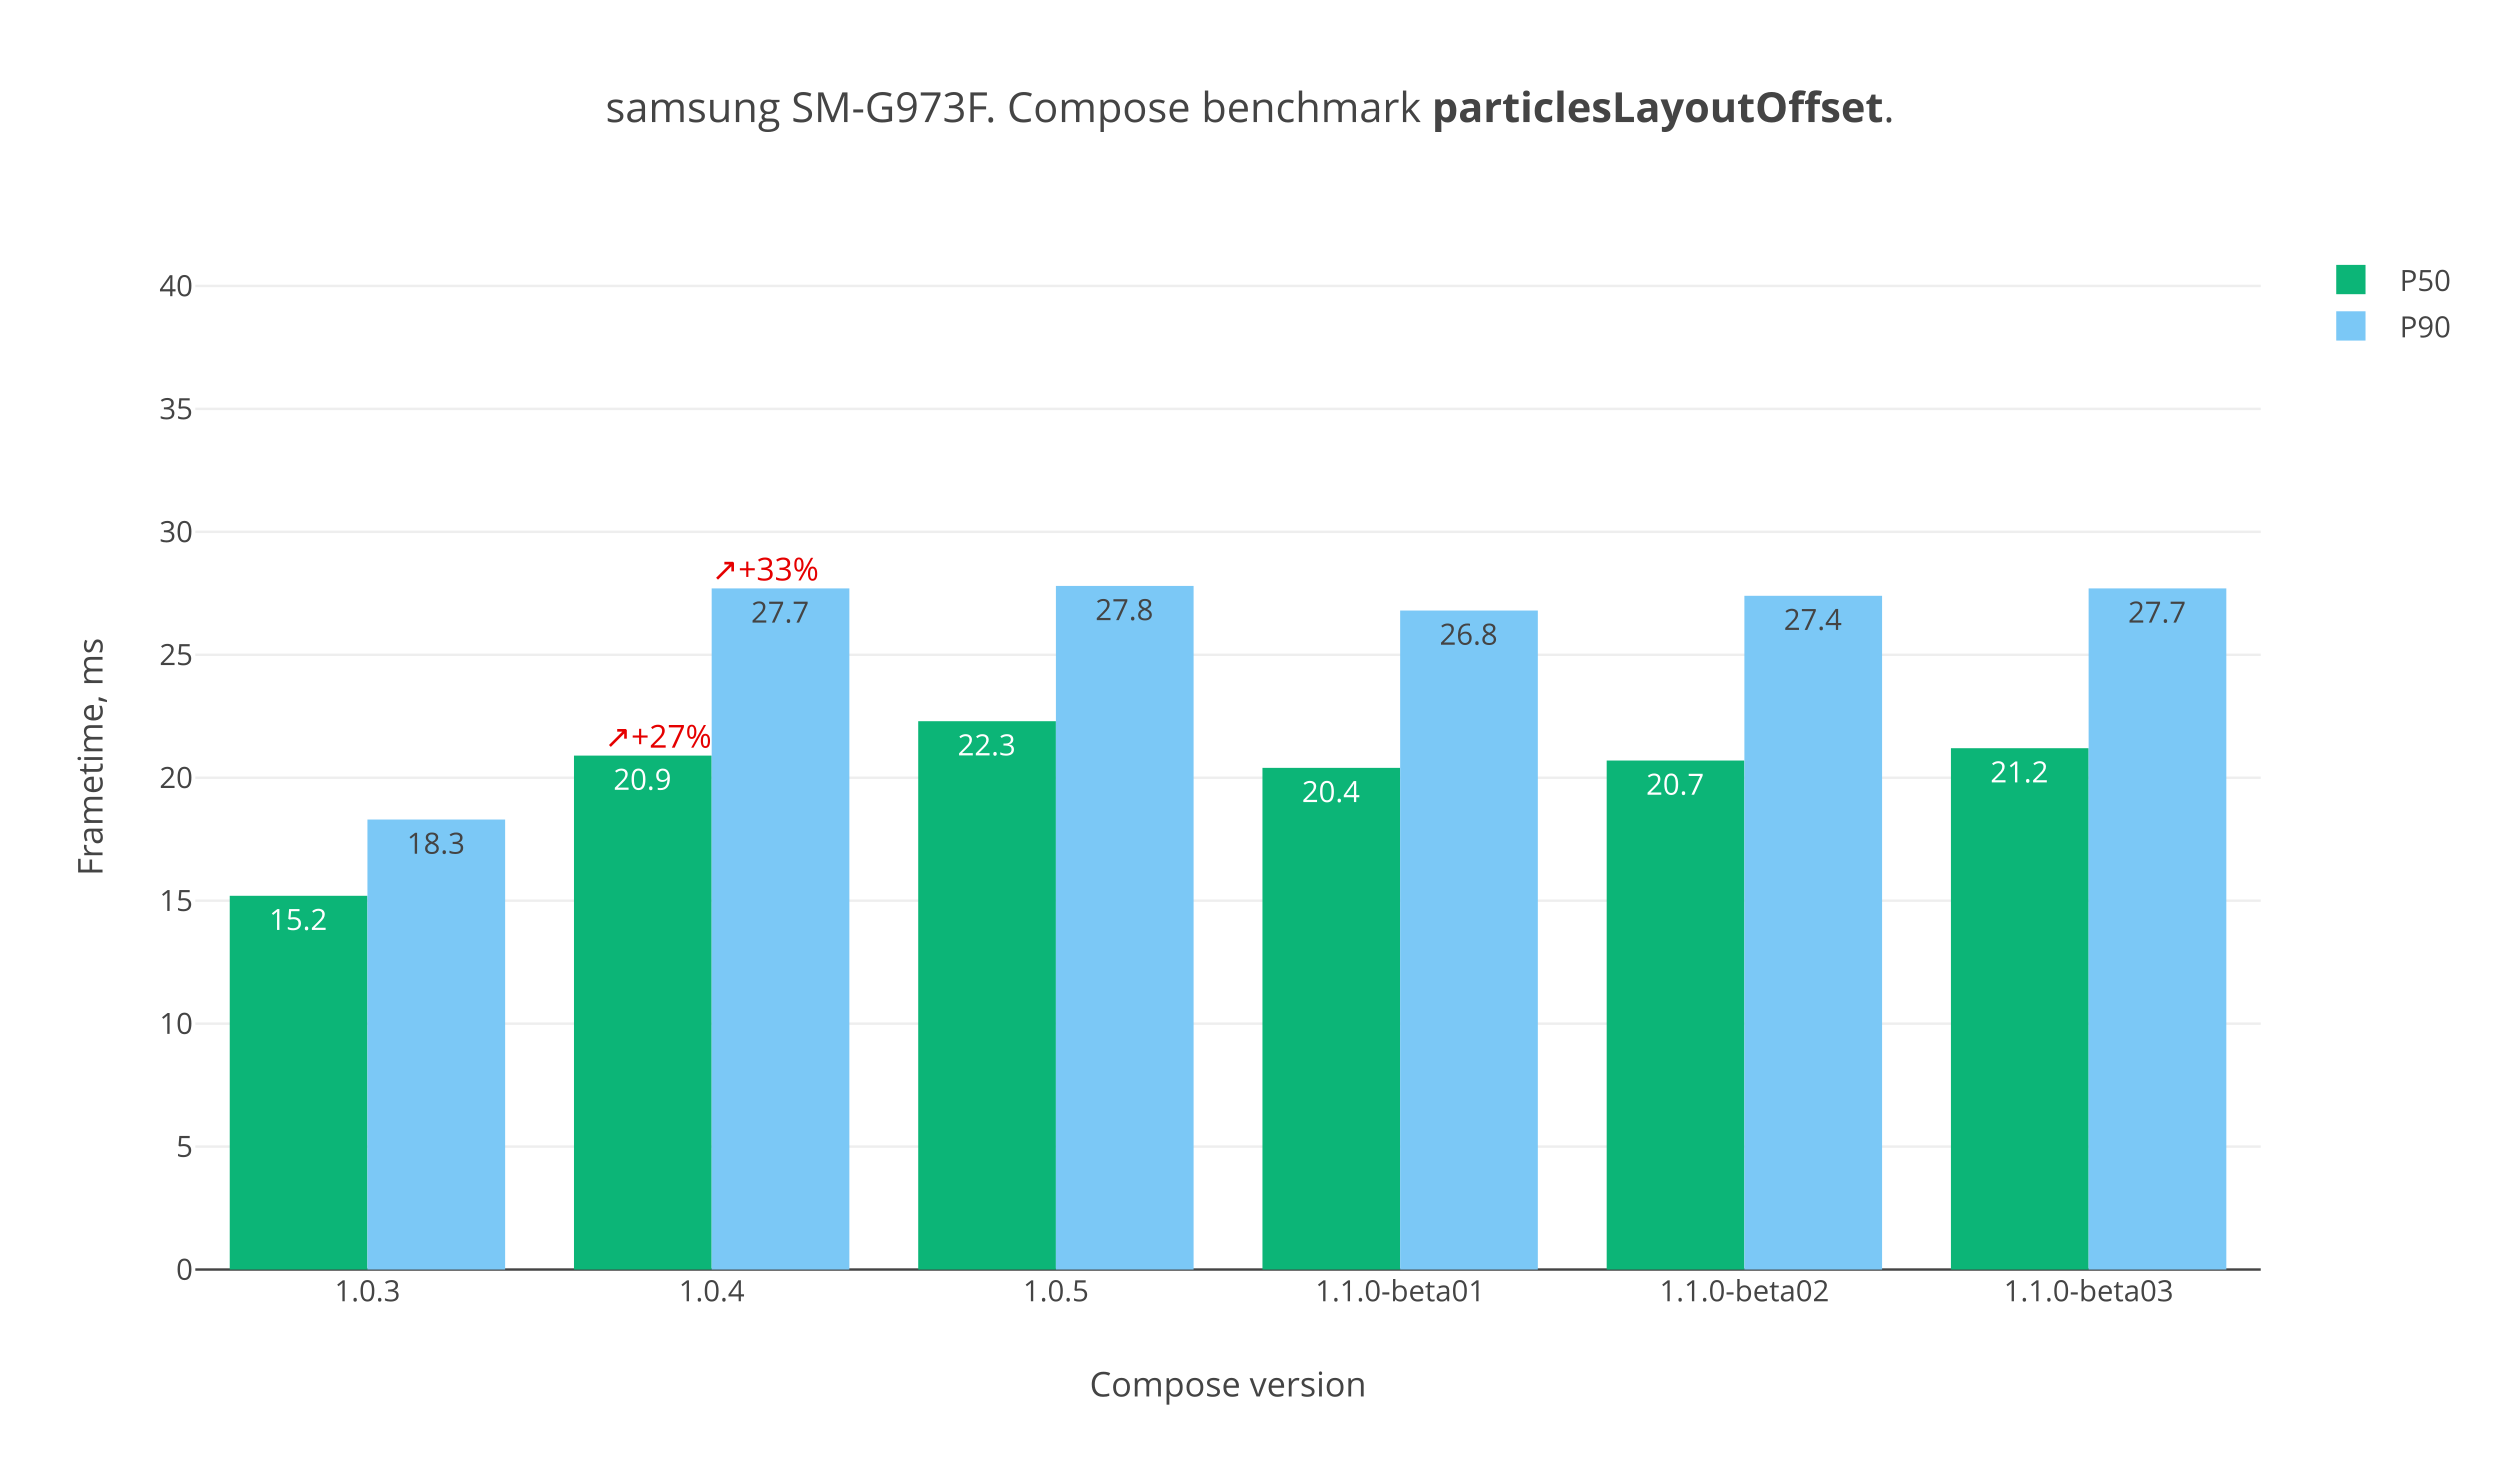
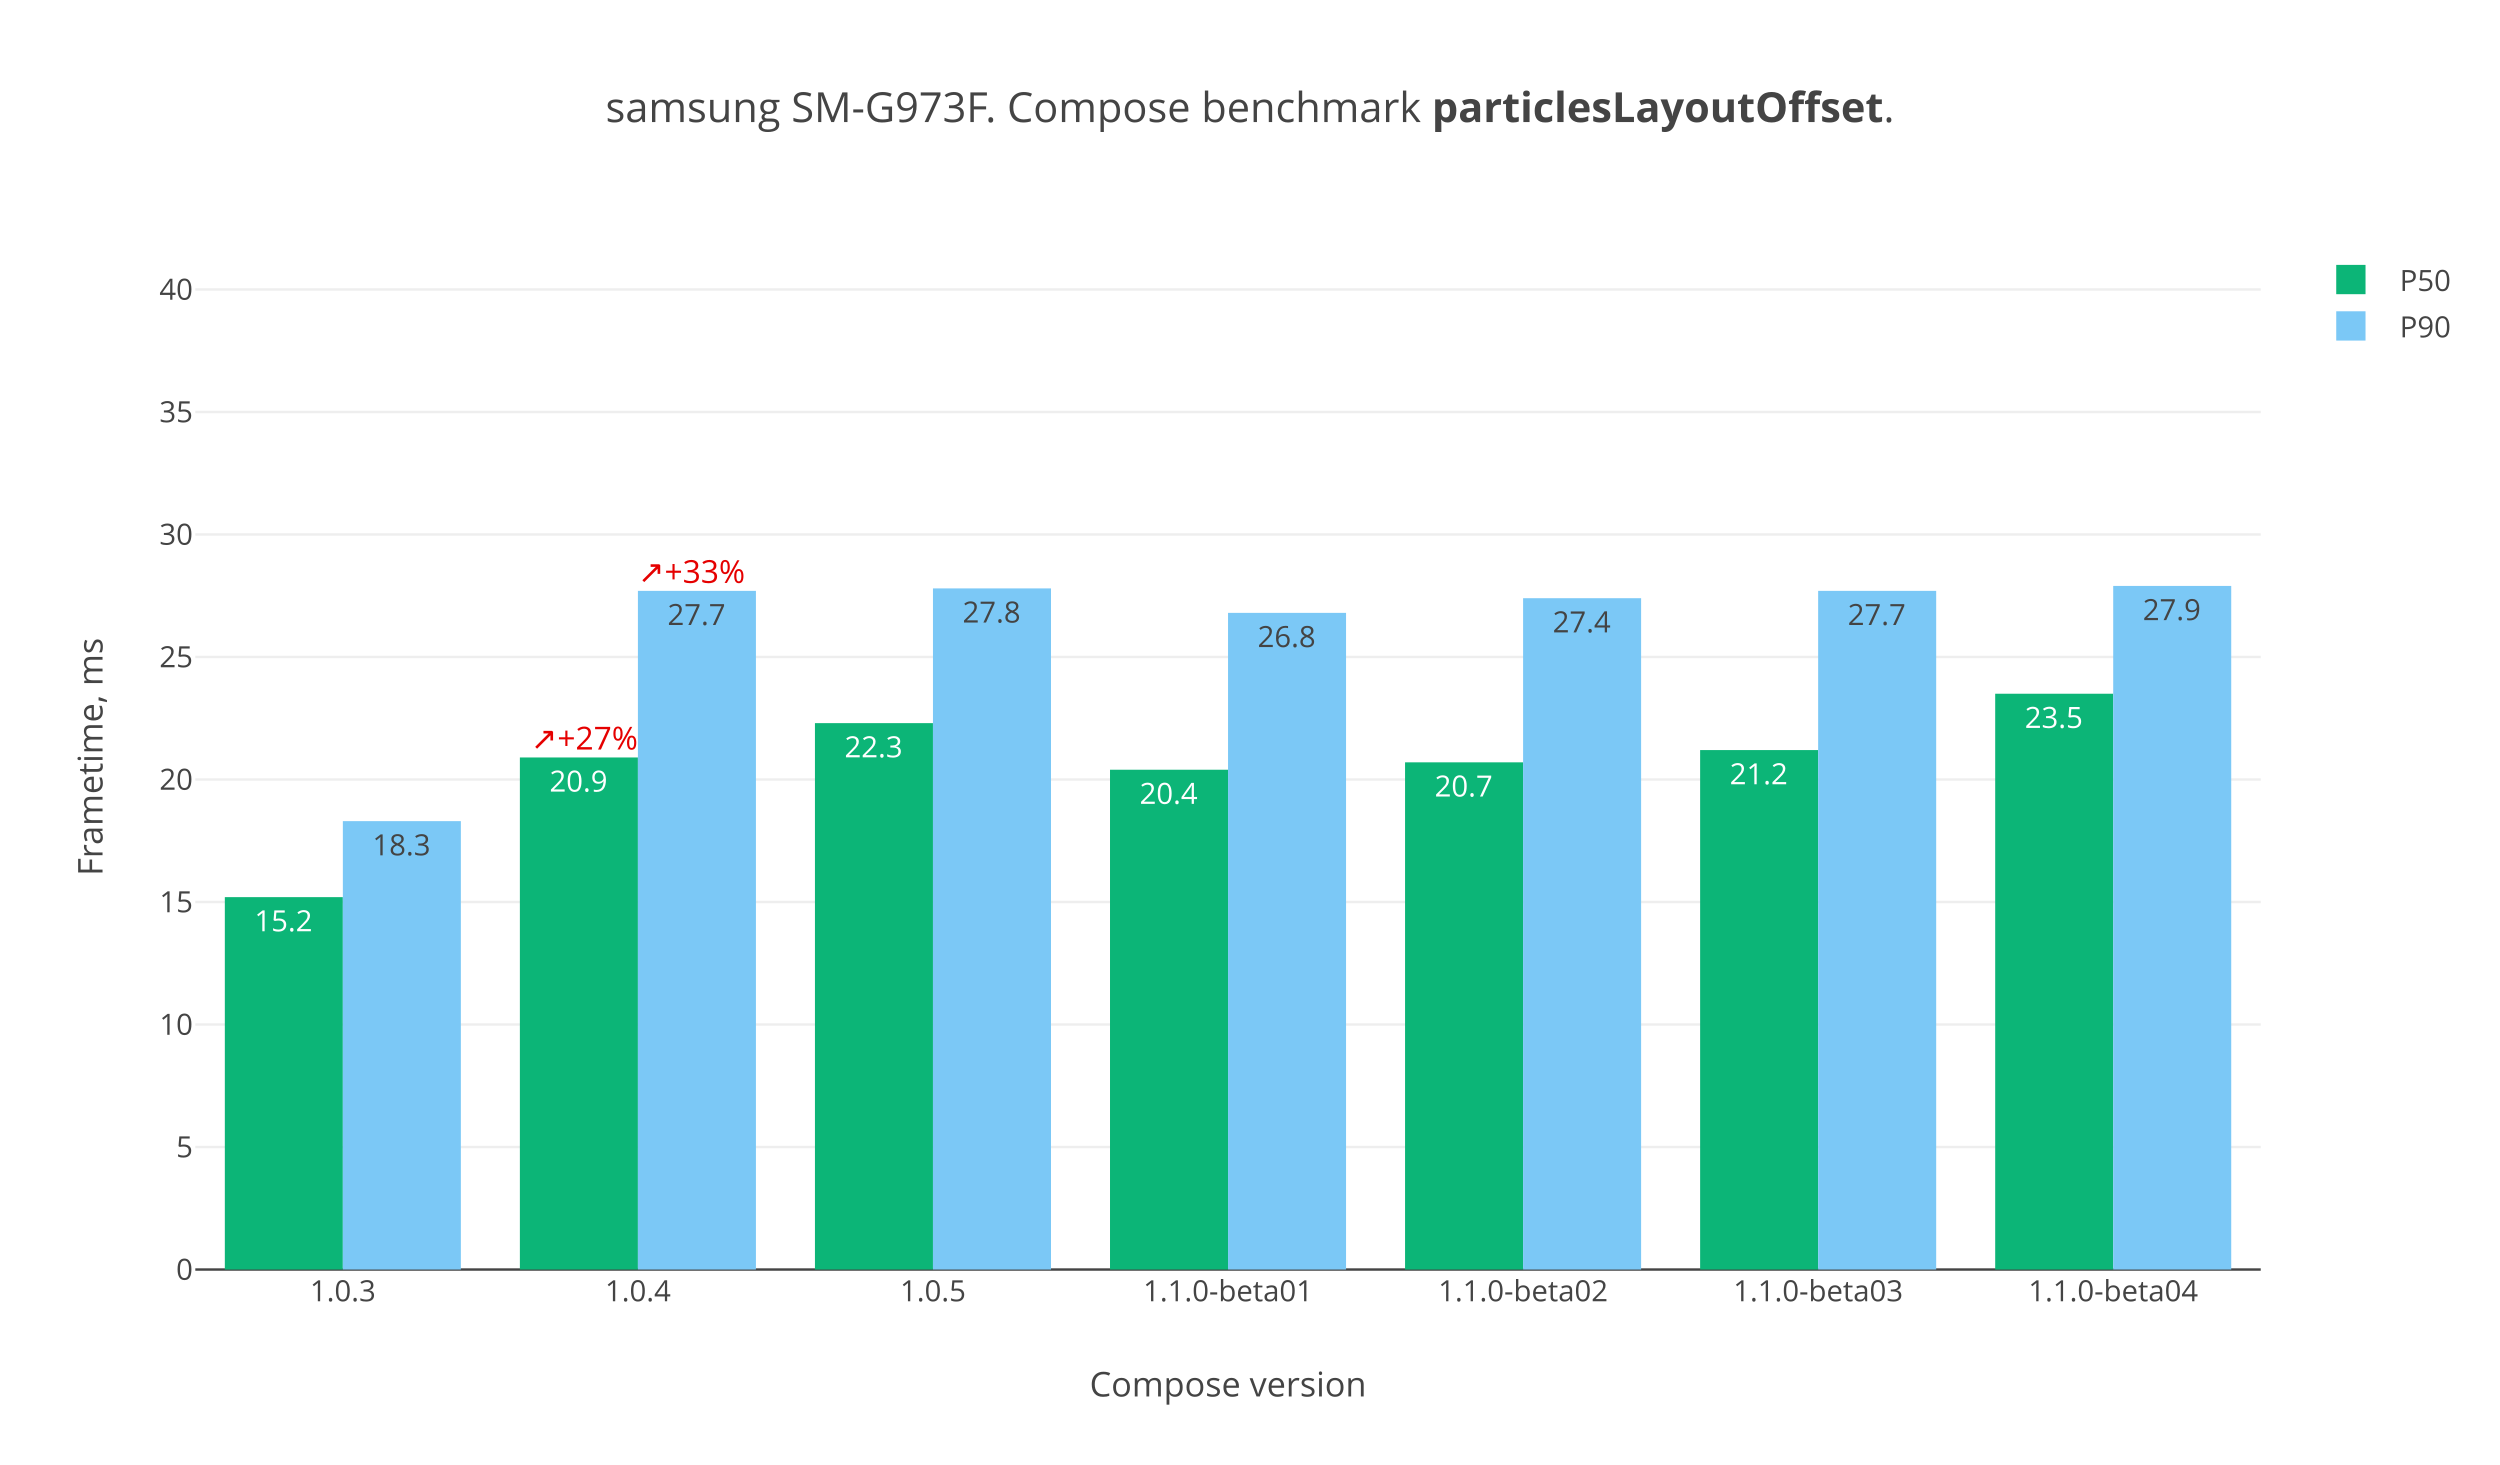
<svg xmlns="http://www.w3.org/2000/svg" class="main-svg" width="1024" height="600" style="" viewBox="0 0 1024 600">
  <rect x="0" y="0" width="1024" height="600" style="fill: rgb(255, 255, 255); fill-opacity: 1;" />
-   <defs id="defs-5847fc">
+   <defs id="defs-97a2b8">
    <g class="clips">
-       <clipPath id="clip5847fcxyplot" class="plotclip">
+       <clipPath id="clip97a2b8xyplot" class="plotclip">
        <rect width="846" height="420" />
      </clipPath>
-       <clipPath class="axesclip" id="clip5847fcx">
+       <clipPath class="axesclip" id="clip97a2b8x">
        <rect x="80" y="0" width="846" height="600" />
      </clipPath>
-       <clipPath class="axesclip" id="clip5847fcy">
+       <clipPath class="axesclip" id="clip97a2b8y">
        <rect x="0" y="100" width="1024" height="420" />
      </clipPath>
-       <clipPath class="axesclip" id="clip5847fcxy">
+       <clipPath class="axesclip" id="clip97a2b8xy">
        <rect x="80" y="100" width="846" height="420" />
      </clipPath>
    </g>
    <g class="gradients" />
  </defs>
  <g class="bglayer" />
  <g class="layer-below">
    <g class="imagelayer" />
    <g class="shapelayer" />
  </g>
  <g class="cartesianlayer">
    <g class="subplot xy">
      <g class="layer-subplot">
        <g class="shapelayer" />
        <g class="imagelayer" />
      </g>
      <g class="gridlayer">
        <g class="x" />
        <g class="y">
-           <path class="ygrid crisp" transform="translate(0,469.64)" d="M80,0h846" style="stroke: rgb(238, 238, 238); stroke-opacity: 1; stroke-width: 1px;" />
-           <path class="ygrid crisp" transform="translate(0,419.28)" d="M80,0h846" style="stroke: rgb(238, 238, 238); stroke-opacity: 1; stroke-width: 1px;" />
-           <path class="ygrid crisp" transform="translate(0,368.92)" d="M80,0h846" style="stroke: rgb(238, 238, 238); stroke-opacity: 1; stroke-width: 1px;" />
-           <path class="ygrid crisp" transform="translate(0,318.56)" d="M80,0h846" style="stroke: rgb(238, 238, 238); stroke-opacity: 1; stroke-width: 1px;" />
-           <path class="ygrid crisp" transform="translate(0,268.2)" d="M80,0h846" style="stroke: rgb(238, 238, 238); stroke-opacity: 1; stroke-width: 1px;" />
-           <path class="ygrid crisp" transform="translate(0,217.84)" d="M80,0h846" style="stroke: rgb(238, 238, 238); stroke-opacity: 1; stroke-width: 1px;" />
-           <path class="ygrid crisp" transform="translate(0,167.48)" d="M80,0h846" style="stroke: rgb(238, 238, 238); stroke-opacity: 1; stroke-width: 1px;" />
-           <path class="ygrid crisp" transform="translate(0,117.12)" d="M80,0h846" style="stroke: rgb(238, 238, 238); stroke-opacity: 1; stroke-width: 1px;" />
+           <path class="ygrid crisp" transform="translate(0,469.82)" d="M80,0h846" style="stroke: rgb(238, 238, 238); stroke-opacity: 1; stroke-width: 1px;" />
+           <path class="ygrid crisp" transform="translate(0,419.64)" d="M80,0h846" style="stroke: rgb(238, 238, 238); stroke-opacity: 1; stroke-width: 1px;" />
+           <path class="ygrid crisp" transform="translate(0,369.46)" d="M80,0h846" style="stroke: rgb(238, 238, 238); stroke-opacity: 1; stroke-width: 1px;" />
+           <path class="ygrid crisp" transform="translate(0,319.28)" d="M80,0h846" style="stroke: rgb(238, 238, 238); stroke-opacity: 1; stroke-width: 1px;" />
+           <path class="ygrid crisp" transform="translate(0,269.1)" d="M80,0h846" style="stroke: rgb(238, 238, 238); stroke-opacity: 1; stroke-width: 1px;" />
+           <path class="ygrid crisp" transform="translate(0,218.92)" d="M80,0h846" style="stroke: rgb(238, 238, 238); stroke-opacity: 1; stroke-width: 1px;" />
+           <path class="ygrid crisp" transform="translate(0,168.75)" d="M80,0h846" style="stroke: rgb(238, 238, 238); stroke-opacity: 1; stroke-width: 1px;" />
+           <path class="ygrid crisp" transform="translate(0,118.57)" d="M80,0h846" style="stroke: rgb(238, 238, 238); stroke-opacity: 1; stroke-width: 1px;" />
        </g>
      </g>
      <g class="zerolinelayer">
        <path class="yzl zl crisp" transform="translate(0,520)" d="M80,0h846" style="stroke: rgb(68, 68, 68); stroke-opacity: 1; stroke-width: 1px;" />
      </g>
      <path class="xlines-below" />
      <path class="ylines-below" />
      <g class="overlines-below" />
      <g class="xaxislayer-below" />
      <g class="yaxislayer-below" />
      <g class="overaxes-below" />
-       <g class="plot" transform="translate(80,100)" clip-path="url('#clip5847fcxyplot')">
+       <g class="plot" transform="translate(80,100)" clip-path="url('#clip97a2b8xyplot')">
        <g class="barlayer mlayer">
          <g class="trace bars" style="opacity: 1;">
            <g class="points">
              <g class="point">
-                 <path d="M14.1,420V266.91H70.5V420Z" style="vector-effect: non-scaling-stroke; opacity: 1; stroke-width: 0px; fill: rgb(12, 181, 119); fill-opacity: 1;" />
-                 <text class="bartext bartext-inside" text-anchor="middle" data-notex="1" x="0" y="0" style="font-family: 'Open Sans', verdana, arial, sans-serif; font-size: 12px; fill: rgb(255, 255, 255); fill-opacity: 1; white-space: pre;" transform="translate(42.13594,280.91)">15.2</text>
-               </g>
-               <g class="point">
-                 <path d="M155.1,420V209.5H211.5V420Z" style="vector-effect: non-scaling-stroke; opacity: 1; stroke-width: 0px; fill: rgb(12, 181, 119); fill-opacity: 1;" />
-                 <text class="bartext bartext-inside" text-anchor="middle" data-notex="1" x="0" y="0" style="font-family: 'Open Sans', verdana, arial, sans-serif; font-size: 12px; fill: rgb(255, 255, 255); fill-opacity: 1; white-space: pre;" transform="translate(183.1359,223.5)">20.9</text>
-               </g>
-               <g class="point">
-                 <path d="M296.1,420V195.4H352.5V420Z" style="vector-effect: non-scaling-stroke; opacity: 1; stroke-width: 0px; fill: rgb(12, 181, 119); fill-opacity: 1;" />
-                 <text class="bartext bartext-inside" text-anchor="middle" data-notex="1" x="0" y="0" style="font-family: 'Open Sans', verdana, arial, sans-serif; font-size: 12px; fill: rgb(255, 255, 255); fill-opacity: 1; white-space: pre;" transform="translate(324.1359,209.4)">22.3</text>
-               </g>
-               <g class="point">
-                 <path d="M437.1,420V214.53H493.5V420Z" style="vector-effect: non-scaling-stroke; opacity: 1; stroke-width: 0px; fill: rgb(12, 181, 119); fill-opacity: 1;" />
-                 <text class="bartext bartext-inside" text-anchor="middle" data-notex="1" x="0" y="0" style="font-family: 'Open Sans', verdana, arial, sans-serif; font-size: 12px; fill: rgb(255, 255, 255); fill-opacity: 1; white-space: pre;" transform="translate(465.1359,228.53)">20.4</text>
-               </g>
-               <g class="point">
-                 <path d="M578.1,420V211.51H634.5V420Z" style="vector-effect: non-scaling-stroke; opacity: 1; stroke-width: 0px; fill: rgb(12, 181, 119); fill-opacity: 1;" />
-                 <text class="bartext bartext-inside" text-anchor="middle" data-notex="1" x="0" y="0" style="font-family: 'Open Sans', verdana, arial, sans-serif; font-size: 12px; fill: rgb(255, 255, 255); fill-opacity: 1; white-space: pre;" transform="translate(606.1359,225.51)">20.7</text>
-               </g>
-               <g class="point">
-                 <path d="M719.1,420V206.47H775.5V420Z" style="vector-effect: non-scaling-stroke; opacity: 1; stroke-width: 0px; fill: rgb(12, 181, 119); fill-opacity: 1;" />
-                 <text class="bartext bartext-inside" text-anchor="middle" data-notex="1" x="0" y="0" style="font-family: 'Open Sans', verdana, arial, sans-serif; font-size: 12px; fill: rgb(255, 255, 255); fill-opacity: 1; white-space: pre;" transform="translate(747.1359,220.47)">21.2</text>
+                 <path d="M12.09,420V267.46H60.43V420Z" style="vector-effect: non-scaling-stroke; opacity: 1; stroke-width: 0px; fill: rgb(12, 181, 119); fill-opacity: 1;" />
+                 <text class="bartext bartext-inside" text-anchor="middle" data-notex="1" x="0" y="0" style="font-family: 'Open Sans', verdana, arial, sans-serif; font-size: 12px; fill: rgb(255, 255, 255); fill-opacity: 1; white-space: pre;" transform="translate(36.09594,281.46)">15.2</text>
+               </g>
+               <g class="point">
+                 <path d="M132.94,420V210.25H181.29V420Z" style="vector-effect: non-scaling-stroke; opacity: 1; stroke-width: 0px; fill: rgb(12, 181, 119); fill-opacity: 1;" />
+                 <text class="bartext bartext-inside" text-anchor="middle" data-notex="1" x="0" y="0" style="font-family: 'Open Sans', verdana, arial, sans-serif; font-size: 12px; fill: rgb(255, 255, 255); fill-opacity: 1; white-space: pre;" transform="translate(156.9509,224.25)">20.9</text>
+               </g>
+               <g class="point">
+                 <path d="M253.8,420V196.2H302.14V420Z" style="vector-effect: non-scaling-stroke; opacity: 1; stroke-width: 0px; fill: rgb(12, 181, 119); fill-opacity: 1;" />
+                 <text class="bartext bartext-inside" text-anchor="middle" data-notex="1" x="0" y="0" style="font-family: 'Open Sans', verdana, arial, sans-serif; font-size: 12px; fill: rgb(255, 255, 255); fill-opacity: 1; white-space: pre;" transform="translate(277.8059,210.2)">22.3</text>
+               </g>
+               <g class="point">
+                 <path d="M374.66,420V215.27H423V420Z" style="vector-effect: non-scaling-stroke; opacity: 1; stroke-width: 0px; fill: rgb(12, 181, 119); fill-opacity: 1;" />
+                 <text class="bartext bartext-inside" text-anchor="middle" data-notex="1" x="0" y="0" style="font-family: 'Open Sans', verdana, arial, sans-serif; font-size: 12px; fill: rgb(255, 255, 255); fill-opacity: 1; white-space: pre;" transform="translate(398.6659,229.27)">20.4</text>
+               </g>
+               <g class="point">
+                 <path d="M495.51,420V212.26H543.86V420Z" style="vector-effect: non-scaling-stroke; opacity: 1; stroke-width: 0px; fill: rgb(12, 181, 119); fill-opacity: 1;" />
+                 <text class="bartext bartext-inside" text-anchor="middle" data-notex="1" x="0" y="0" style="font-family: 'Open Sans', verdana, arial, sans-serif; font-size: 12px; fill: rgb(255, 255, 255); fill-opacity: 1; white-space: pre;" transform="translate(519.5209,226.26)">20.7</text>
+               </g>
+               <g class="point">
+                 <path d="M616.37,420V207.24H664.71V420Z" style="vector-effect: non-scaling-stroke; opacity: 1; stroke-width: 0px; fill: rgb(12, 181, 119); fill-opacity: 1;" />
+                 <text class="bartext bartext-inside" text-anchor="middle" data-notex="1" x="0" y="0" style="font-family: 'Open Sans', verdana, arial, sans-serif; font-size: 12px; fill: rgb(255, 255, 255); fill-opacity: 1; white-space: pre;" transform="translate(640.3759,221.24)">21.2</text>
+               </g>
+               <g class="point">
+                 <path d="M737.23,420V184.16H785.57V420Z" style="vector-effect: non-scaling-stroke; opacity: 1; stroke-width: 0px; fill: rgb(12, 181, 119); fill-opacity: 1;" />
+                 <text class="bartext bartext-inside" text-anchor="middle" data-notex="1" x="0" y="0" style="font-family: 'Open Sans', verdana, arial, sans-serif; font-size: 12px; fill: rgb(255, 255, 255); fill-opacity: 1; white-space: pre;" transform="translate(761.2359,198.16)">23.5</text>
              </g>
            </g>
          </g>
          <g class="trace bars" style="opacity: 1;">
            <g class="points">
              <g class="point">
-                 <path d="M70.5,420V235.68H126.9V420Z" style="vector-effect: non-scaling-stroke; opacity: 1; stroke-width: 0px; fill: rgb(123, 200, 246); fill-opacity: 1;" />
-                 <text class="bartext bartext-inside" text-anchor="middle" data-notex="1" x="0" y="0" style="font-family: 'Open Sans', verdana, arial, sans-serif; font-size: 12px; fill: rgb(68, 68, 68); fill-opacity: 1; white-space: pre;" transform="translate(98.53594,249.68)">18.3</text>
-               </g>
-               <g class="point">
-                 <path d="M211.5,420V141.01H267.9V420Z" style="vector-effect: non-scaling-stroke; opacity: 1; stroke-width: 0px; fill: rgb(123, 200, 246); fill-opacity: 1;" />
-                 <text class="bartext bartext-inside" text-anchor="middle" data-notex="1" x="0" y="0" style="font-family: 'Open Sans', verdana, arial, sans-serif; font-size: 12px; fill: rgb(68, 68, 68); fill-opacity: 1; white-space: pre;" transform="translate(239.5359,155.01)">27.7</text>
-               </g>
-               <g class="point">
-                 <path d="M352.5,420V140H408.9V420Z" style="vector-effect: non-scaling-stroke; opacity: 1; stroke-width: 0px; fill: rgb(123, 200, 246); fill-opacity: 1;" />
-                 <text class="bartext bartext-inside" text-anchor="middle" data-notex="1" x="0" y="0" style="font-family: 'Open Sans', verdana, arial, sans-serif; font-size: 12px; fill: rgb(68, 68, 68); fill-opacity: 1; white-space: pre;" transform="translate(380.5359,154)">27.8</text>
-               </g>
-               <g class="point">
-                 <path d="M493.5,420V150.07H549.9V420Z" style="vector-effect: non-scaling-stroke; opacity: 1; stroke-width: 0px; fill: rgb(123, 200, 246); fill-opacity: 1;" />
-                 <text class="bartext bartext-inside" text-anchor="middle" data-notex="1" x="0" y="0" style="font-family: 'Open Sans', verdana, arial, sans-serif; font-size: 12px; fill: rgb(68, 68, 68); fill-opacity: 1; white-space: pre;" transform="translate(521.5359,164.07)">26.8</text>
-               </g>
-               <g class="point">
-                 <path d="M634.5,420V144.03H690.9V420Z" style="vector-effect: non-scaling-stroke; opacity: 1; stroke-width: 0px; fill: rgb(123, 200, 246); fill-opacity: 1;" />
-                 <text class="bartext bartext-inside" text-anchor="middle" data-notex="1" x="0" y="0" style="font-family: 'Open Sans', verdana, arial, sans-serif; font-size: 12px; fill: rgb(68, 68, 68); fill-opacity: 1; white-space: pre;" transform="translate(662.5359,158.03)">27.4</text>
-               </g>
-               <g class="point">
-                 <path d="M775.5,420V141.01H831.9V420Z" style="vector-effect: non-scaling-stroke; opacity: 1; stroke-width: 0px; fill: rgb(123, 200, 246); fill-opacity: 1;" />
-                 <text class="bartext bartext-inside" text-anchor="middle" data-notex="1" x="0" y="0" style="font-family: 'Open Sans', verdana, arial, sans-serif; font-size: 12px; fill: rgb(68, 68, 68); fill-opacity: 1; white-space: pre;" transform="translate(803.5359,155.01)">27.7</text>
+                 <path d="M60.43,420V236.34H108.77V420Z" style="vector-effect: non-scaling-stroke; opacity: 1; stroke-width: 0px; fill: rgb(123, 200, 246); fill-opacity: 1;" />
+                 <text class="bartext bartext-inside" text-anchor="middle" data-notex="1" x="0" y="0" style="font-family: 'Open Sans', verdana, arial, sans-serif; font-size: 12px; fill: rgb(68, 68, 68); fill-opacity: 1; white-space: pre;" transform="translate(84.43594,250.34)">18.3</text>
+               </g>
+               <g class="point">
+                 <path d="M181.29,420V142.01H229.63V420Z" style="vector-effect: non-scaling-stroke; opacity: 1; stroke-width: 0px; fill: rgb(123, 200, 246); fill-opacity: 1;" />
+                 <text class="bartext bartext-inside" text-anchor="middle" data-notex="1" x="0" y="0" style="font-family: 'Open Sans', verdana, arial, sans-serif; font-size: 12px; fill: rgb(68, 68, 68); fill-opacity: 1; white-space: pre;" transform="translate(205.2959,156.01)">27.7</text>
+               </g>
+               <g class="point">
+                 <path d="M302.14,420V141H350.49V420Z" style="vector-effect: non-scaling-stroke; opacity: 1; stroke-width: 0px; fill: rgb(123, 200, 246); fill-opacity: 1;" />
+                 <text class="bartext bartext-inside" text-anchor="middle" data-notex="1" x="0" y="0" style="font-family: 'Open Sans', verdana, arial, sans-serif; font-size: 12px; fill: rgb(68, 68, 68); fill-opacity: 1; white-space: pre;" transform="translate(326.1509,155)">27.8</text>
+               </g>
+               <g class="point">
+                 <path d="M423,420V151.04H471.34V420Z" style="vector-effect: non-scaling-stroke; opacity: 1; stroke-width: 0px; fill: rgb(123, 200, 246); fill-opacity: 1;" />
+                 <text class="bartext bartext-inside" text-anchor="middle" data-notex="1" x="0" y="0" style="font-family: 'Open Sans', verdana, arial, sans-serif; font-size: 12px; fill: rgb(68, 68, 68); fill-opacity: 1; white-space: pre;" transform="translate(447.0059,165.04)">26.8</text>
+               </g>
+               <g class="point">
+                 <path d="M543.86,420V145.02H592.2V420Z" style="vector-effect: non-scaling-stroke; opacity: 1; stroke-width: 0px; fill: rgb(123, 200, 246); fill-opacity: 1;" />
+                 <text class="bartext bartext-inside" text-anchor="middle" data-notex="1" x="0" y="0" style="font-family: 'Open Sans', verdana, arial, sans-serif; font-size: 12px; fill: rgb(68, 68, 68); fill-opacity: 1; white-space: pre;" transform="translate(567.8659,159.02)">27.4</text>
+               </g>
+               <g class="point">
+                 <path d="M664.71,420V142.01H713.06V420Z" style="vector-effect: non-scaling-stroke; opacity: 1; stroke-width: 0px; fill: rgb(123, 200, 246); fill-opacity: 1;" />
+                 <text class="bartext bartext-inside" text-anchor="middle" data-notex="1" x="0" y="0" style="font-family: 'Open Sans', verdana, arial, sans-serif; font-size: 12px; fill: rgb(68, 68, 68); fill-opacity: 1; white-space: pre;" transform="translate(688.7209,156.01)">27.7</text>
+               </g>
+               <g class="point">
+                 <path d="M785.57,420V140H833.91V420Z" style="vector-effect: non-scaling-stroke; opacity: 1; stroke-width: 0px; fill: rgb(123, 200, 246); fill-opacity: 1;" />
+                 <text class="bartext bartext-inside" text-anchor="middle" data-notex="1" x="0" y="0" style="font-family: 'Open Sans', verdana, arial, sans-serif; font-size: 12px; fill: rgb(68, 68, 68); fill-opacity: 1; white-space: pre;" transform="translate(809.5759,154)">27.9</text>
              </g>
            </g>
          </g>
        </g>
        <g class="scatterlayer mlayer">
-           <g class="trace scatter trace5501b8" style="stroke-miterlimit: 2; opacity: 1;">
+           <g class="trace scatter trace2feb58" style="stroke-miterlimit: 2; opacity: 1;">
            <g class="fills" />
            <g class="errorbars" />
            <g class="lines" />
            <g class="points" />
            <g class="text">
              <g class="textpoint" />
              <g class="textpoint" transform="translate(0,-3.25)">
-                 <text x="211.5" y="209.5" text-anchor="end" style="font-family: 'Open Sans', verdana, arial, sans-serif; font-size: 13px; fill: rgb(229, 0, 0); fill-opacity: 1; white-space: pre;">↗+27%</text>
-               </g>
-               <g class="textpoint" />
-               <g class="textpoint" />
-               <g class="textpoint" />
-               <g class="textpoint" />
-             </g>
-           </g>
-           <g class="trace scatter trace28746b" style="stroke-miterlimit: 2; opacity: 1;">
+                 <text x="181.29" y="210.25" text-anchor="end" style="font-family: 'Open Sans', verdana, arial, sans-serif; font-size: 13px; fill: rgb(229, 0, 0); fill-opacity: 1; white-space: pre;">↗+27%</text>
+               </g>
+               <g class="textpoint" />
+               <g class="textpoint" />
+               <g class="textpoint" />
+               <g class="textpoint" />
+               <g class="textpoint" />
+             </g>
+           </g>
+           <g class="trace scatter trace3f1c5d" style="stroke-miterlimit: 2; opacity: 1;">
            <g class="fills" />
            <g class="errorbars" />
            <g class="lines" />
            <g class="points" />
            <g class="text">
              <g class="textpoint" />
              <g class="textpoint" transform="translate(0,-3.25)">
-                 <text x="211.5" y="141.01" text-anchor="start" style="font-family: 'Open Sans', verdana, arial, sans-serif; font-size: 13px; fill: rgb(229, 0, 0); fill-opacity: 1; white-space: pre;">↗+33%</text>
-               </g>
+                 <text x="181.29" y="142.01" text-anchor="start" style="font-family: 'Open Sans', verdana, arial, sans-serif; font-size: 13px; fill: rgb(229, 0, 0); fill-opacity: 1; white-space: pre;">↗+33%</text>
+               </g>
+               <g class="textpoint" />
              <g class="textpoint" />
              <g class="textpoint" />
              <g class="textpoint" />
              <g class="textpoint" />
            </g>
          </g>
        </g>
      </g>
      <g class="overplot" />
      <path class="xlines-above crisp" style="fill: none;" d="M0,0" />
      <path class="ylines-above crisp" style="fill: none;" d="M0,0" />
      <g class="overlines-above" />
      <g class="xaxislayer-above">
        <g class="xtick">
-           <text text-anchor="middle" x="0" y="533" transform="translate(150.5,0)" style="font-family: 'Open Sans', verdana, arial, sans-serif; font-size: 12px; fill: rgb(68, 68, 68); fill-opacity: 1; white-space: pre;">1.0.3</text>
-         </g>
-         <g class="xtick">
-           <text text-anchor="middle" x="0" y="533" transform="translate(291.5,0)" style="font-family: 'Open Sans', verdana, arial, sans-serif; font-size: 12px; fill: rgb(68, 68, 68); fill-opacity: 1; white-space: pre;">1.0.4</text>
-         </g>
-         <g class="xtick">
-           <text text-anchor="middle" x="0" y="533" transform="translate(432.5,0)" style="font-family: 'Open Sans', verdana, arial, sans-serif; font-size: 12px; fill: rgb(68, 68, 68); fill-opacity: 1; white-space: pre;">1.0.5</text>
-         </g>
-         <g class="xtick">
-           <text text-anchor="middle" x="0" y="533" transform="translate(573.5,0)" style="font-family: 'Open Sans', verdana, arial, sans-serif; font-size: 12px; fill: rgb(68, 68, 68); fill-opacity: 1; white-space: pre;">1.1.0-beta01</text>
-         </g>
-         <g class="xtick">
-           <text text-anchor="middle" x="0" y="533" transform="translate(714.5,0)" style="font-family: 'Open Sans', verdana, arial, sans-serif; font-size: 12px; fill: rgb(68, 68, 68); fill-opacity: 1; white-space: pre;">1.1.0-beta02</text>
-         </g>
-         <g class="xtick">
-           <text text-anchor="middle" x="0" y="533" transform="translate(855.5,0)" style="font-family: 'Open Sans', verdana, arial, sans-serif; font-size: 12px; fill: rgb(68, 68, 68); fill-opacity: 1; white-space: pre;">1.1.0-beta03</text>
+           <text text-anchor="middle" x="0" y="533" transform="translate(140.43,0)" style="font-family: 'Open Sans', verdana, arial, sans-serif; font-size: 12px; fill: rgb(68, 68, 68); fill-opacity: 1; white-space: pre;">1.0.3</text>
+         </g>
+         <g class="xtick">
+           <text text-anchor="middle" x="0" y="533" transform="translate(261.29,0)" style="font-family: 'Open Sans', verdana, arial, sans-serif; font-size: 12px; fill: rgb(68, 68, 68); fill-opacity: 1; white-space: pre;">1.0.4</text>
+         </g>
+         <g class="xtick">
+           <text text-anchor="middle" x="0" y="533" transform="translate(382.14,0)" style="font-family: 'Open Sans', verdana, arial, sans-serif; font-size: 12px; fill: rgb(68, 68, 68); fill-opacity: 1; white-space: pre;">1.0.5</text>
+         </g>
+         <g class="xtick">
+           <text text-anchor="middle" x="0" y="533" transform="translate(503,0)" style="font-family: 'Open Sans', verdana, arial, sans-serif; font-size: 12px; fill: rgb(68, 68, 68); fill-opacity: 1; white-space: pre;">1.1.0-beta01</text>
+         </g>
+         <g class="xtick">
+           <text text-anchor="middle" x="0" y="533" transform="translate(623.86,0)" style="font-family: 'Open Sans', verdana, arial, sans-serif; font-size: 12px; fill: rgb(68, 68, 68); fill-opacity: 1; white-space: pre;">1.1.0-beta02</text>
+         </g>
+         <g class="xtick">
+           <text text-anchor="middle" x="0" y="533" transform="translate(744.71,0)" style="font-family: 'Open Sans', verdana, arial, sans-serif; font-size: 12px; fill: rgb(68, 68, 68); fill-opacity: 1; white-space: pre;">1.1.0-beta03</text>
+         </g>
+         <g class="xtick">
+           <text text-anchor="middle" x="0" y="533" transform="translate(865.57,0)" style="font-family: 'Open Sans', verdana, arial, sans-serif; font-size: 12px; fill: rgb(68, 68, 68); fill-opacity: 1; white-space: pre;">1.1.0-beta04</text>
        </g>
      </g>
      <g class="yaxislayer-above">
        <g class="ytick">
          <text text-anchor="end" x="79" y="4.2" transform="translate(0,520)" style="font-family: 'Open Sans', verdana, arial, sans-serif; font-size: 12px; fill: rgb(68, 68, 68); fill-opacity: 1; white-space: pre;">0</text>
        </g>
        <g class="ytick">
-           <text text-anchor="end" x="79" y="4.2" transform="translate(0,469.64)" style="font-family: 'Open Sans', verdana, arial, sans-serif; font-size: 12px; fill: rgb(68, 68, 68); fill-opacity: 1; white-space: pre;">5</text>
-         </g>
-         <g class="ytick">
-           <text text-anchor="end" x="79" y="4.2" transform="translate(0,419.28)" style="font-family: 'Open Sans', verdana, arial, sans-serif; font-size: 12px; fill: rgb(68, 68, 68); fill-opacity: 1; white-space: pre;">10</text>
-         </g>
-         <g class="ytick">
-           <text text-anchor="end" x="79" y="4.2" transform="translate(0,368.92)" style="font-family: 'Open Sans', verdana, arial, sans-serif; font-size: 12px; fill: rgb(68, 68, 68); fill-opacity: 1; white-space: pre;">15</text>
-         </g>
-         <g class="ytick">
-           <text text-anchor="end" x="79" y="4.2" transform="translate(0,318.56)" style="font-family: 'Open Sans', verdana, arial, sans-serif; font-size: 12px; fill: rgb(68, 68, 68); fill-opacity: 1; white-space: pre;">20</text>
-         </g>
-         <g class="ytick">
-           <text text-anchor="end" x="79" y="4.2" transform="translate(0,268.2)" style="font-family: 'Open Sans', verdana, arial, sans-serif; font-size: 12px; fill: rgb(68, 68, 68); fill-opacity: 1; white-space: pre;">25</text>
-         </g>
-         <g class="ytick">
-           <text text-anchor="end" x="79" y="4.2" transform="translate(0,217.84)" style="font-family: 'Open Sans', verdana, arial, sans-serif; font-size: 12px; fill: rgb(68, 68, 68); fill-opacity: 1; white-space: pre;">30</text>
-         </g>
-         <g class="ytick">
-           <text text-anchor="end" x="79" y="4.2" transform="translate(0,167.48)" style="font-family: 'Open Sans', verdana, arial, sans-serif; font-size: 12px; fill: rgb(68, 68, 68); fill-opacity: 1; white-space: pre;">35</text>
-         </g>
-         <g class="ytick">
-           <text text-anchor="end" x="79" y="4.2" transform="translate(0,117.12)" style="font-family: 'Open Sans', verdana, arial, sans-serif; font-size: 12px; fill: rgb(68, 68, 68); fill-opacity: 1; white-space: pre;">40</text>
+           <text text-anchor="end" x="79" y="4.2" transform="translate(0,469.82)" style="font-family: 'Open Sans', verdana, arial, sans-serif; font-size: 12px; fill: rgb(68, 68, 68); fill-opacity: 1; white-space: pre;">5</text>
+         </g>
+         <g class="ytick">
+           <text text-anchor="end" x="79" y="4.2" transform="translate(0,419.64)" style="font-family: 'Open Sans', verdana, arial, sans-serif; font-size: 12px; fill: rgb(68, 68, 68); fill-opacity: 1; white-space: pre;">10</text>
+         </g>
+         <g class="ytick">
+           <text text-anchor="end" x="79" y="4.2" transform="translate(0,369.46)" style="font-family: 'Open Sans', verdana, arial, sans-serif; font-size: 12px; fill: rgb(68, 68, 68); fill-opacity: 1; white-space: pre;">15</text>
+         </g>
+         <g class="ytick">
+           <text text-anchor="end" x="79" y="4.2" transform="translate(0,319.28)" style="font-family: 'Open Sans', verdana, arial, sans-serif; font-size: 12px; fill: rgb(68, 68, 68); fill-opacity: 1; white-space: pre;">20</text>
+         </g>
+         <g class="ytick">
+           <text text-anchor="end" x="79" y="4.2" transform="translate(0,269.1)" style="font-family: 'Open Sans', verdana, arial, sans-serif; font-size: 12px; fill: rgb(68, 68, 68); fill-opacity: 1; white-space: pre;">25</text>
+         </g>
+         <g class="ytick">
+           <text text-anchor="end" x="79" y="4.2" transform="translate(0,218.92)" style="font-family: 'Open Sans', verdana, arial, sans-serif; font-size: 12px; fill: rgb(68, 68, 68); fill-opacity: 1; white-space: pre;">30</text>
+         </g>
+         <g class="ytick">
+           <text text-anchor="end" x="79" y="4.2" transform="translate(0,168.75)" style="font-family: 'Open Sans', verdana, arial, sans-serif; font-size: 12px; fill: rgb(68, 68, 68); fill-opacity: 1; white-space: pre;">35</text>
+         </g>
+         <g class="ytick">
+           <text text-anchor="end" x="79" y="4.2" transform="translate(0,118.57)" style="font-family: 'Open Sans', verdana, arial, sans-serif; font-size: 12px; fill: rgb(68, 68, 68); fill-opacity: 1; white-space: pre;">40</text>
        </g>
      </g>
      <g class="overaxes-above" />
    </g>
  </g>
  <g class="polarlayer" />
  <g class="ternarylayer" />
  <g class="geolayer" />
  <g class="funnelarealayer" />
  <g class="pielayer" />
  <g class="treemaplayer" />
  <g class="sunburstlayer" />
  <g class="glimages" />
-   <defs id="topdefs-5847fc">
+   <defs id="topdefs-97a2b8">
    <g class="clips" />
-     <clipPath id="legend5847fc">
+     <clipPath id="legend97a2b8">
      <rect width="69" height="48" x="0" y="0" />
    </clipPath>
  </defs>
  <g class="layer-above">
    <g class="imagelayer" />
    <g class="shapelayer" />
  </g>
  <g class="infolayer">
    <g class="legend" pointer-events="all" transform="translate(942.92,100)">
      <rect class="bg" shape-rendering="crispEdges" style="stroke: rgb(68, 68, 68); stroke-opacity: 1; fill: rgb(255, 255, 255); fill-opacity: 1; stroke-width: 0px;" width="69" height="48" x="0" y="0" />
-       <g class="scrollbox" transform="" clip-path="url('#legend5847fc')">
+       <g class="scrollbox" transform="" clip-path="url('#legend97a2b8')">
        <g class="groups">
          <g class="traces" style="opacity: 1;" transform="translate(0,14.5)">
            <text class="legendtext" text-anchor="start" x="40" y="4.68" style="font-family: 'Open Sans', verdana, arial, sans-serif; font-size: 12px; fill: rgb(68, 68, 68); fill-opacity: 1; white-space: pre;">P50</text>
            <g class="layers" style="opacity: 1;">
              <g class="legendfill" />
              <g class="legendlines" />
              <g class="legendsymbols">
                <g class="legendpoints">
                  <path class="legendundefined" d="M6,6H-6V-6H6Z" transform="translate(20,0)" style="stroke-width: 0px; fill: rgb(12, 181, 119); fill-opacity: 1;" />
                </g>
              </g>
            </g>
            <rect class="legendtoggle" x="0" y="-9.5" width="63.688" height="19" style="fill: rgb(0, 0, 0); fill-opacity: 0;" />
          </g>
          <g class="traces" style="opacity: 1;" transform="translate(0,33.5)">
            <text class="legendtext" text-anchor="start" x="40" y="4.68" style="font-family: 'Open Sans', verdana, arial, sans-serif; font-size: 12px; fill: rgb(68, 68, 68); fill-opacity: 1; white-space: pre;">P90</text>
            <g class="layers" style="opacity: 1;">
              <g class="legendfill" />
              <g class="legendlines" />
              <g class="legendsymbols">
                <g class="legendpoints">
                  <path class="legendundefined" d="M6,6H-6V-6H6Z" transform="translate(20,0)" style="stroke-width: 0px; fill: rgb(123, 200, 246); fill-opacity: 1;" />
                </g>
              </g>
            </g>
            <rect class="legendtoggle" x="0" y="-9.5" width="63.688" height="19" style="fill: rgb(0, 0, 0); fill-opacity: 0;" />
          </g>
        </g>
      </g>
      <rect class="scrollbar" rx="20" ry="3" width="0" height="0" style="fill: rgb(128, 139, 164); fill-opacity: 1;" x="0" y="0" />
    </g>
    <g class="g-gtitle">
      <text class="gtitle" x="512" y="50" text-anchor="middle" dy="0em" style="font-family: 'Open Sans', verdana, arial, sans-serif; font-size: 17px; fill: rgb(68, 68, 68); opacity: 1; font-weight: normal; white-space: pre;">samsung SM-G973F. Compose benchmark <tspan style="font-weight:bold">particlesLayoutOffset</tspan>.</text>
    </g>
    <g class="g-xtitle">
      <text class="xtitle" x="503" y="572" text-anchor="middle" style="font-family: 'Open Sans', verdana, arial, sans-serif; font-size: 14px; fill: rgb(68, 68, 68); opacity: 1; font-weight: normal; white-space: pre;">Compose version</text>
    </g>
    <g class="g-ytitle">
      <text class="ytitle" transform="rotate(-90,42,310)" x="42" y="310" text-anchor="middle" style="font-family: 'Open Sans', verdana, arial, sans-serif; font-size: 14px; fill: rgb(68, 68, 68); opacity: 1; font-weight: normal; white-space: pre;">Frametime, ms</text>
    </g>
  </g>
</svg>
